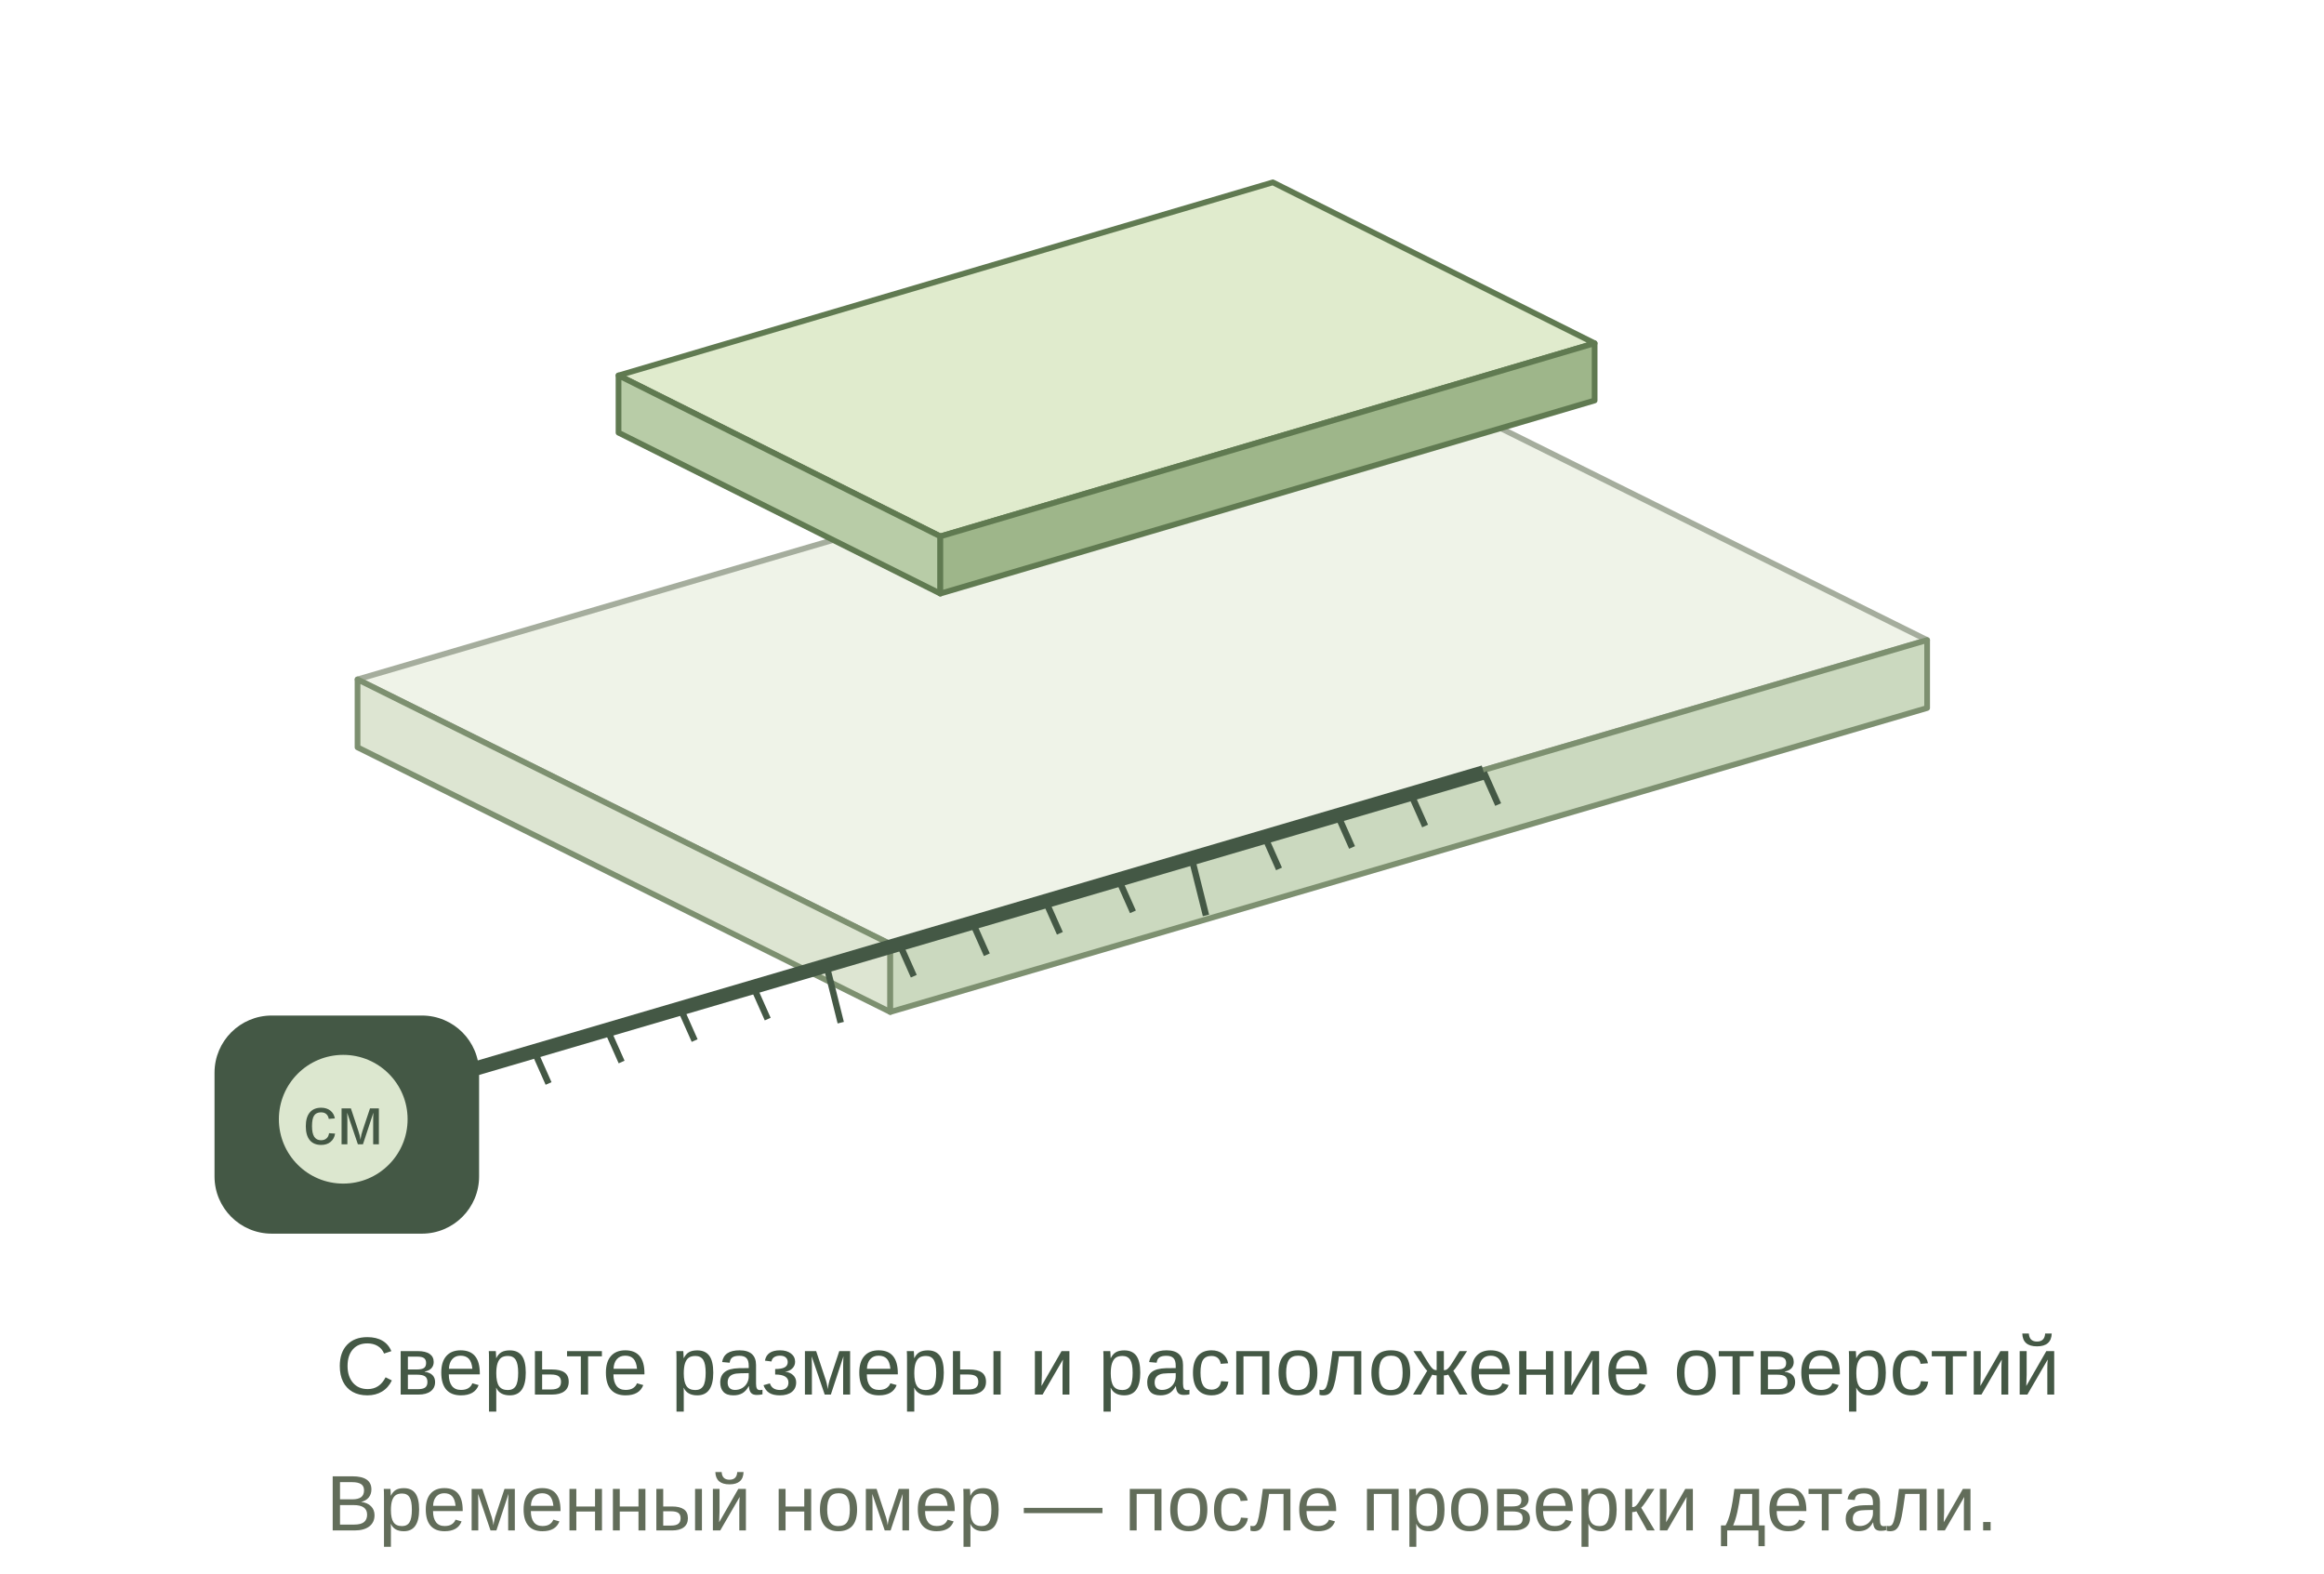
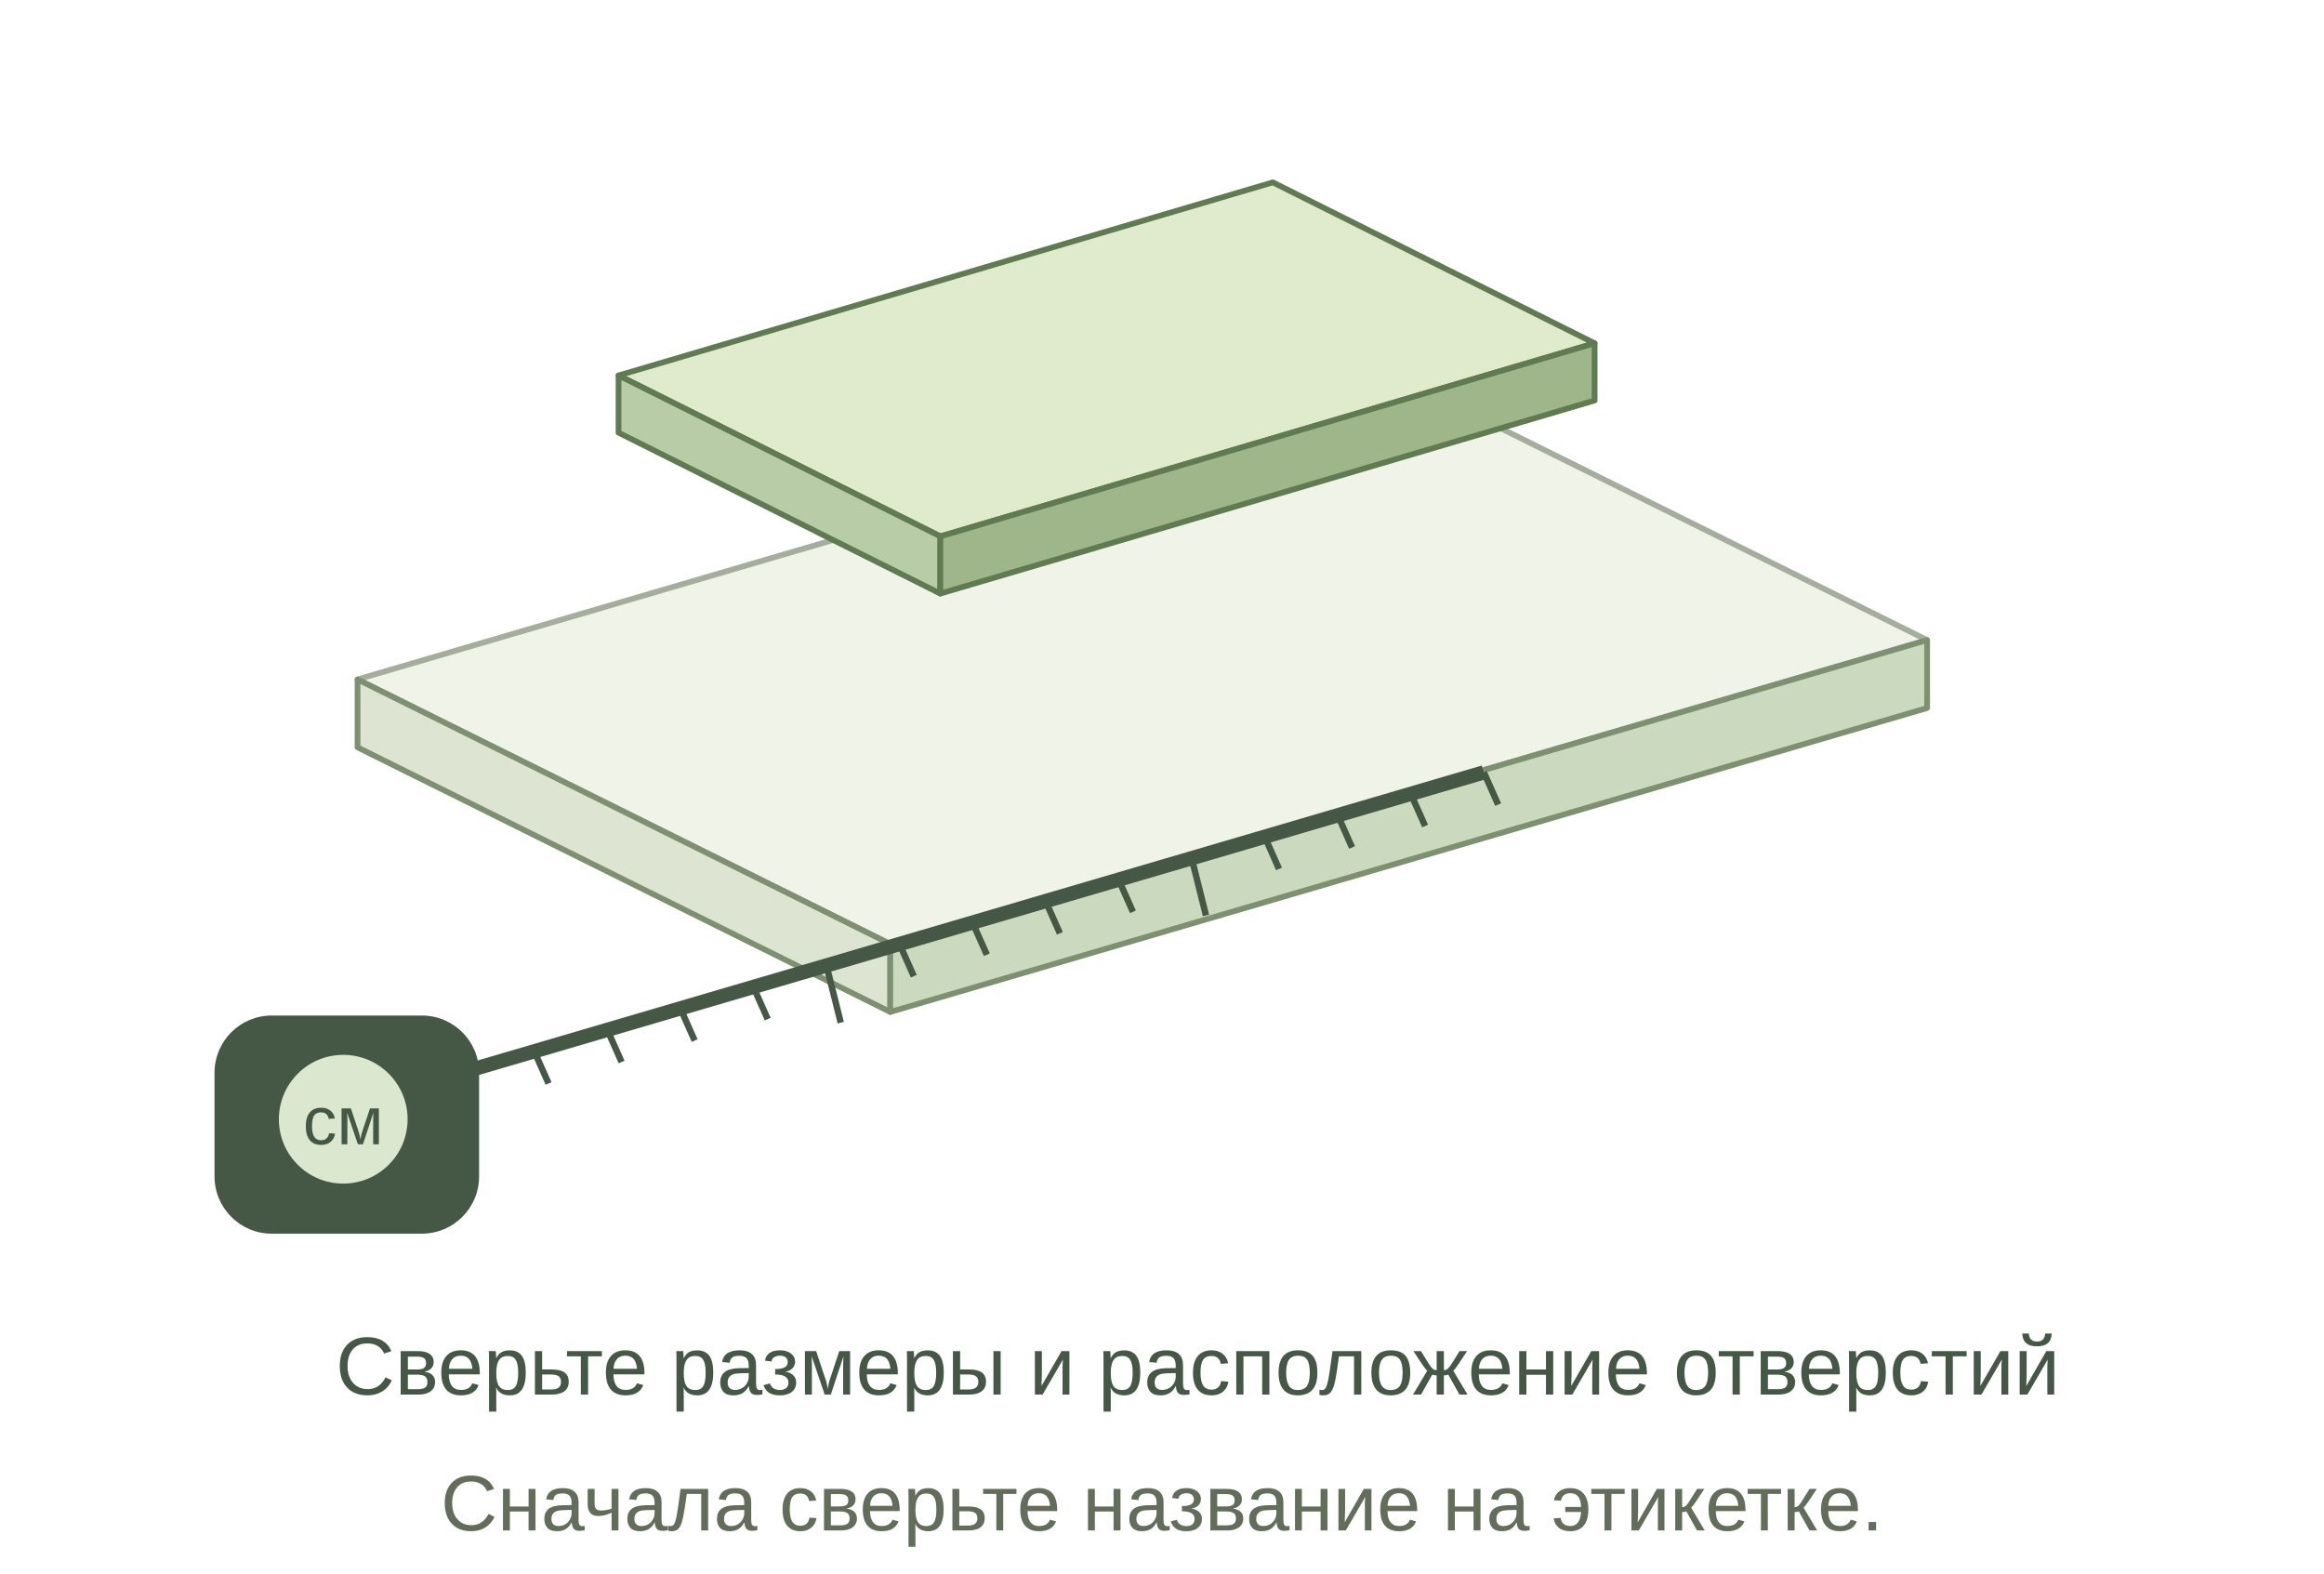
<svg xmlns="http://www.w3.org/2000/svg" viewBox="45 35 650 440" role="group" aria-label="Подготовка: разложенные панели и рулетка." style="font-family:Arial,sans-serif">
  <defs>
    <marker id="vileta-arrow" viewBox="0 0 10 10" refX="9" refY="5" markerWidth="5" markerHeight="5" orient="auto-start-reverse">
      <path d="M1 1L9 5L1 9" fill="none" stroke="#617D50" stroke-width="1.8" />
    </marker>
  </defs>
  <polygon points="145.00,225.00 435.00,140.00 584.00,214.00 294.00,299.00" fill="#EFF3E8" stroke="#A5AD9D" stroke-width="1.6" stroke-linejoin="round" />
  <polygon points="145.00,225.00 294.00,299.00 294.00,318.00 145.00,244.00" fill="#DDE5D2" stroke="#7D9070" stroke-width="1.6" stroke-linejoin="round" />
  <polygon points="294.00,299.00 584.00,214.00 584.00,233.00 294.00,318.00" fill="#CBD9BF" stroke="#7D9070" stroke-width="1.6" stroke-linejoin="round" />
  <polygon points="218.00,140.00 401.00,86.00 491.00,131.00 308.00,185.00" fill="#E0EBCD" stroke="#607A51" stroke-width="1.6" stroke-linejoin="round" />
  <polygon points="218.00,140.00 308.00,185.00 308.00,201.00 218.00,156.00" fill="#B8CCA7" stroke="#607A51" stroke-width="1.6" stroke-linejoin="round" />
  <polygon points="308.00,185.00 491.00,131.00 491.00,147.00 308.00,201.00" fill="#9EB68A" stroke="#607A51" stroke-width="1.6" stroke-linejoin="round" />
  <path d="M174 335 L460 251" fill="none" stroke="#445845" stroke-width="4" />
  <path d="M174 335 L178 351" fill="none" stroke="#445845" stroke-width="1.8" />
  <path d="M194.43 329 L198.43 338" fill="none" stroke="#445845" stroke-width="1.8" />
  <path d="M214.86 323 L218.86 332" fill="none" stroke="#445845" stroke-width="1.8" />
  <path d="M235.29 317 L239.29 326" fill="none" stroke="#445845" stroke-width="1.8" />
  <path d="M255.72 311 L259.72 320" fill="none" stroke="#445845" stroke-width="1.8" />
  <path d="M276.15 305 L280.15 321" fill="none" stroke="#445845" stroke-width="1.8" />
  <path d="M296.58 299 L300.58 308" fill="none" stroke="#445845" stroke-width="1.8" />
  <path d="M317.01 293 L321.01 302" fill="none" stroke="#445845" stroke-width="1.8" />
  <path d="M337.44 287 L341.44 296" fill="none" stroke="#445845" stroke-width="1.8" />
  <path d="M357.87 281 L361.87 290" fill="none" stroke="#445845" stroke-width="1.8" />
  <path d="M378.3 275 L382.3 291" fill="none" stroke="#445845" stroke-width="1.8" />
  <path d="M398.73 269 L402.73 278" fill="none" stroke="#445845" stroke-width="1.8" />
  <path d="M419.16 263 L423.16 272" fill="none" stroke="#445845" stroke-width="1.8" />
  <path d="M439.59 257 L443.59 266" fill="none" stroke="#445845" stroke-width="1.8" />
  <path d="M460.02 251 L464.02 260" fill="none" stroke="#445845" stroke-width="1.8" />
  <rect x="105" y="319" width="74" height="61" rx="16" fill="#445845" />
  <circle cx="141" cy="348" r="18" fill="#DCE7CF" />
  <text x="141" y="355" text-anchor="middle" fill="#445845" font-size="19">см</text>
  <text x="380" y="425" text-anchor="middle" font-size="23" fill="#445845">Сверьте размеры и расположение отверстий</text>
-   <text x="370" y="463" text-anchor="middle" font-size="22" fill="#626D5A">Временный номер — после проверки детали.</text>
+   <text x="370" y="463" text-anchor="middle" font-size="22" fill="#626D5A">Сначала сверьте название на этикетке.</text>
</svg>
